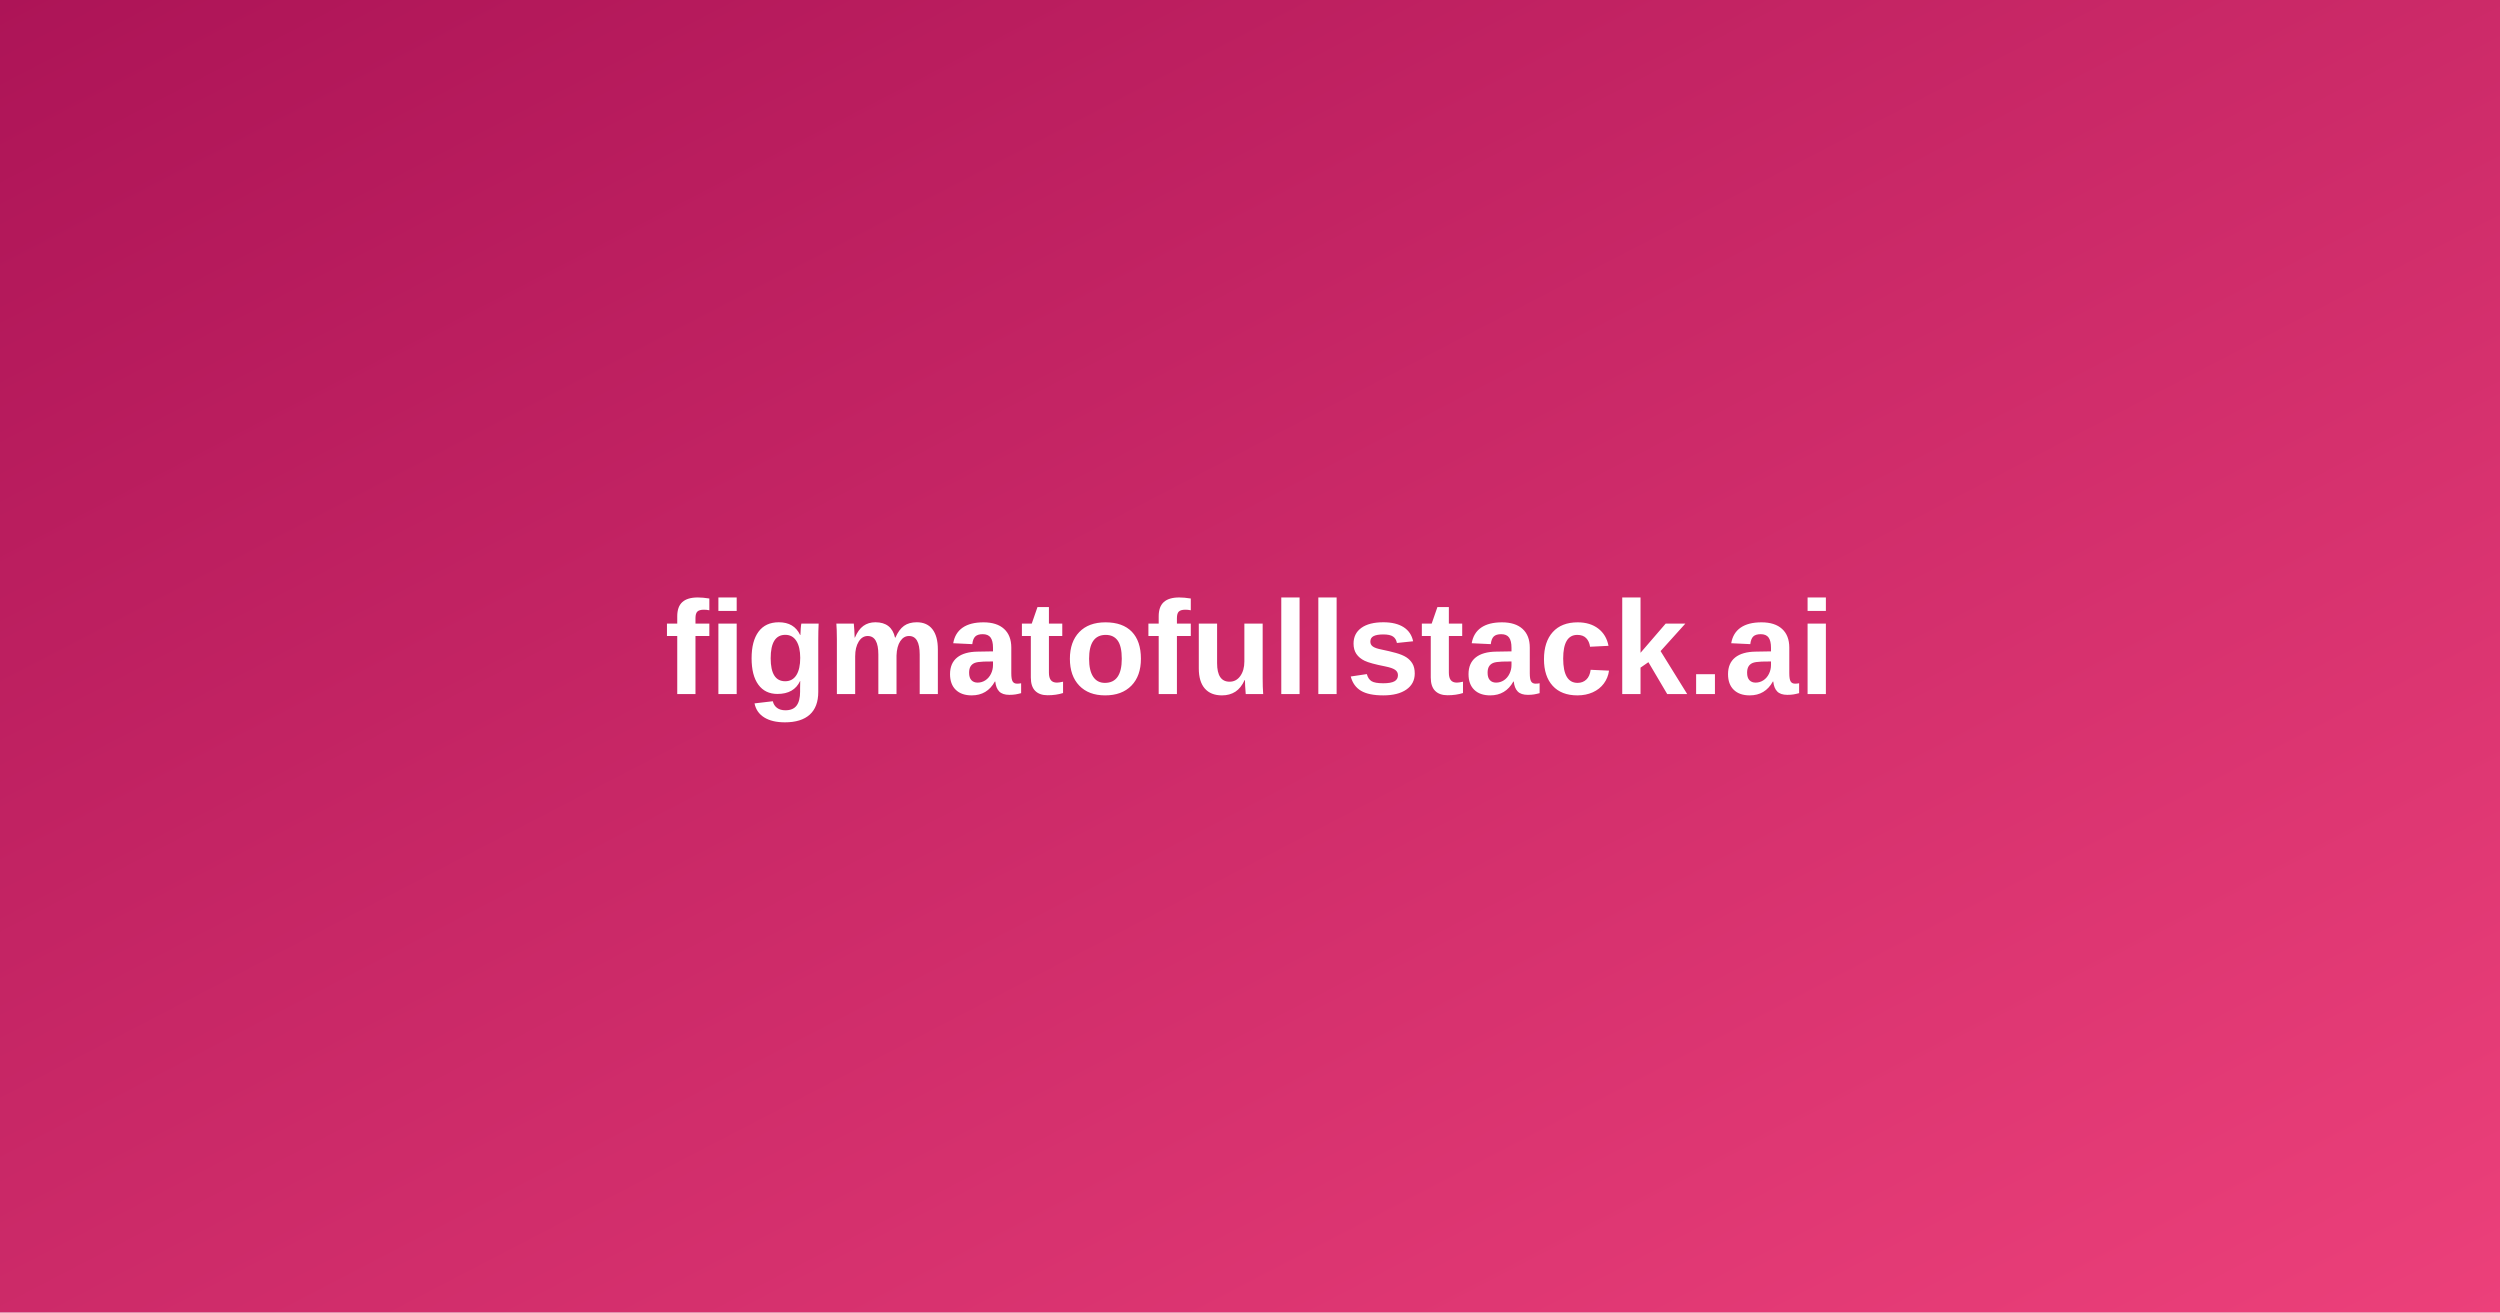
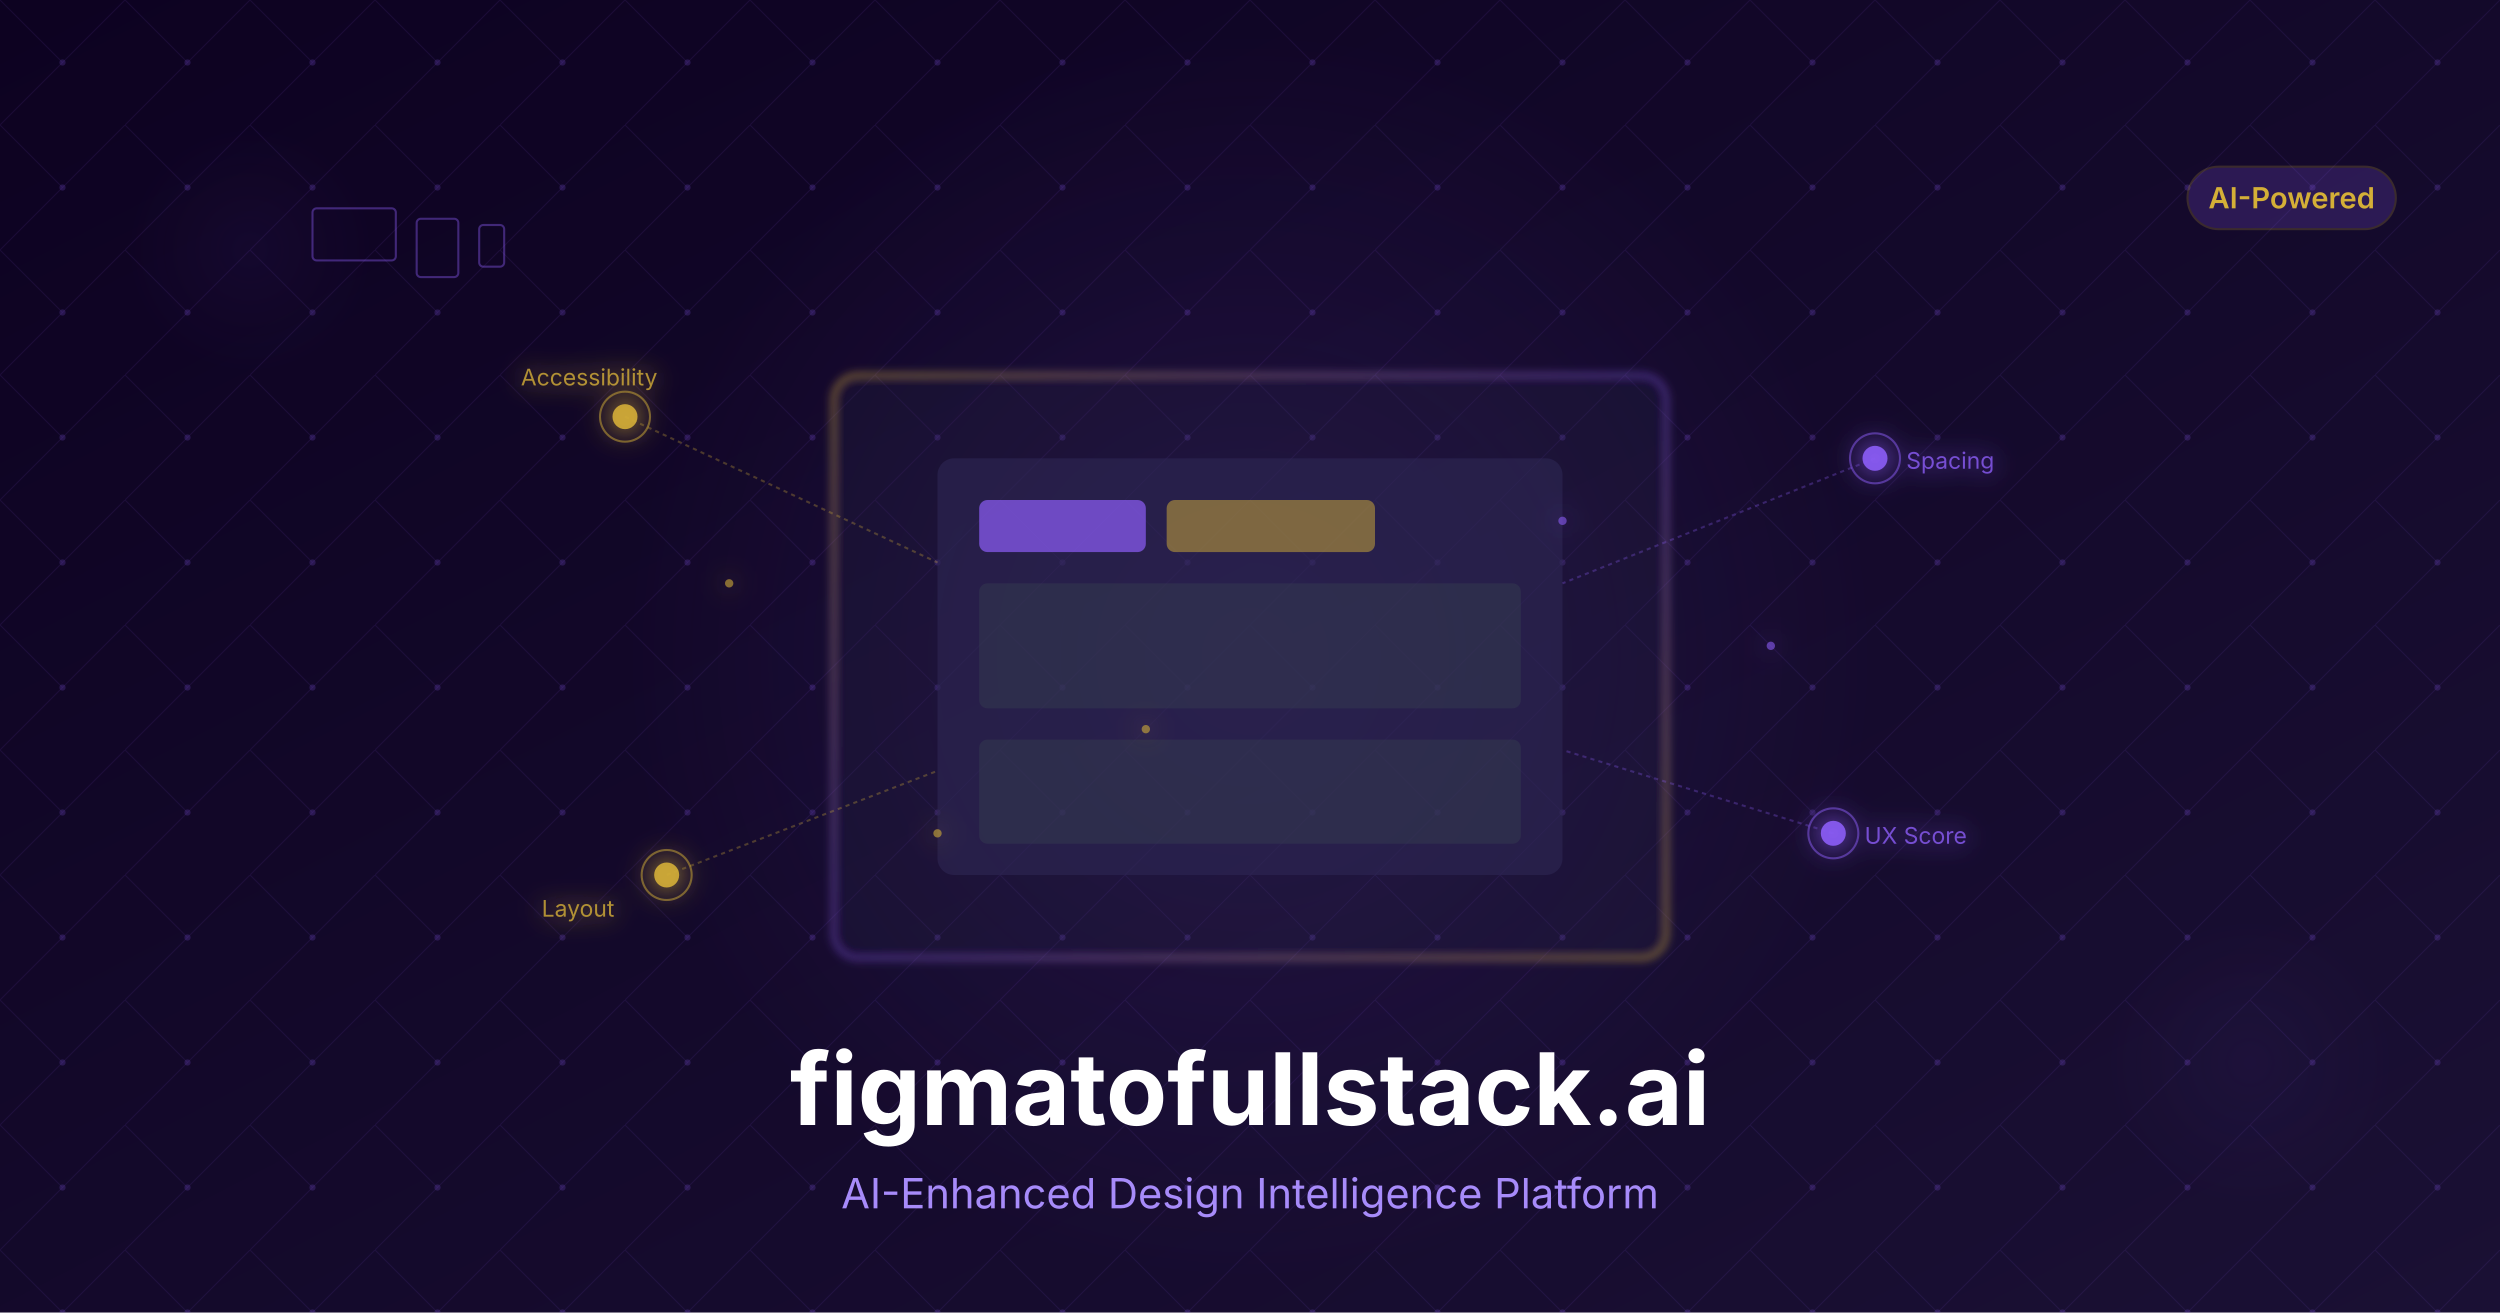
<svg xmlns="http://www.w3.org/2000/svg" width="1200" height="630" viewBox="0 0 1200 630">
  <defs>
-     <linearGradient id="grad-figmatofullstack-ai" x1="0%" y1="0%" x2="100%" y2="100%">
-       <stop offset="0%" style="stop-color:#AD1457;stop-opacity:1" />
-       <stop offset="100%" style="stop-color:#EC407A;stop-opacity:1" />
+     <linearGradient id="bg-gradient-ai" x1="0%" y1="0%" x2="100%" y2="100%">
+       <stop offset="0%" style="stop-color:#0D0221;stop-opacity:1" />
+       <stop offset="100%" style="stop-color:#1A1034;stop-opacity:1" />
    </linearGradient>
+     <linearGradient id="accent-gradient-ai" x1="0%" y1="0%" x2="100%" y2="100%">
+       <stop offset="0%" style="stop-color:#D4AF37;stop-opacity:0.9" />
+       <stop offset="50%" style="stop-color:#8B5CF6;stop-opacity:0.7" />
+       <stop offset="100%" style="stop-color:#D4AF37;stop-opacity:0.9" />
+     </linearGradient>
+     <radialGradient id="glow-gradient-ai">
+       <stop offset="0%" style="stop-color:#8B5CF6;stop-opacity:0.3" />
+       <stop offset="100%" style="stop-color:#8B5CF6;stop-opacity:0" />
+     </radialGradient>
+     <pattern id="neural-ai" width="60" height="60" patternUnits="userSpaceOnUse">
+       <circle cx="30" cy="30" r="1.5" fill="#8B5CF6" opacity="0.2" />
+       <line x1="30" y1="30" x2="0" y2="0" stroke="#8B5CF6" stroke-width="0.5" opacity="0.1" />
+       <line x1="30" y1="30" x2="60" y2="0" stroke="#8B5CF6" stroke-width="0.5" opacity="0.1" />
+       <line x1="30" y1="30" x2="0" y2="60" stroke="#8B5CF6" stroke-width="0.5" opacity="0.1" />
+     </pattern>
+     <filter id="glow-ai" x="-50%" y="-50%" width="200%" height="200%">
+       <feGaussianBlur in="SourceGraphic" stdDeviation="6" result="blur" />
+       <feMerge>
+         <feMergeNode in="blur" />
+         <feMergeNode in="SourceGraphic" />
+       </feMerge>
+     </filter>
+     <filter id="glass-ai">
+       <feGaussianBlur in="SourceGraphic" stdDeviation="2" />
+       <feColorMatrix type="matrix" values="1 0 0 0 0  0 1 0 0 0  0 0 1 0 0  0 0 0 0.7 0" />
+     </filter>
  </defs>
-   <rect width="1200" height="630" fill="url(#grad-figmatofullstack-ai)" />
-   <text x="600" y="315" font-family="Arial, sans-serif" font-size="64" font-weight="bold" fill="white" text-anchor="middle" dominant-baseline="middle">
+   <rect width="1200" height="630" fill="url(#bg-gradient-ai)" />
+   <rect width="1200" height="630" fill="url(#neural-ai)" />
+   <circle cx="600" cy="315" r="300" fill="url(#glow-gradient-ai)" opacity="0.4" />
+   <g transform="translate(400, 180)">
+     <rect x="0" y="0" width="400" height="280" rx="12" fill="#1E1B4B" fill-opacity="0.3" stroke="url(#accent-gradient-ai)" stroke-width="2" filter="url(#glass-ai)" />
+     <rect x="50" y="40" width="300" height="200" rx="8" fill="#2D2654" opacity="0.6" />
+     <rect x="70" y="60" width="80" height="25" rx="4" fill="#8B5CF6" opacity="0.7" />
+     <rect x="160" y="60" width="100" height="25" rx="4" fill="#D4AF37" opacity="0.5" />
+     <rect x="70" y="100" width="260" height="60" rx="4" fill="#374151" opacity="0.4" />
+     <rect x="70" y="175" width="260" height="50" rx="4" fill="#374151" opacity="0.4" />
+   </g>
+   <g filter="url(#glow-ai)">
+     <circle cx="300" cy="200" r="6" fill="#D4AF37" opacity="0.9" />
+     <circle cx="300" cy="200" r="12" fill="none" stroke="#D4AF37" stroke-width="1" opacity="0.5" />
+     <text x="250" y="185" font-family="system-ui, -apple-system, sans-serif" font-size="11" fill="#D4AF37" opacity="0.8">Accessibility</text>
+     <circle cx="900" cy="220" r="6" fill="#8B5CF6" opacity="0.9" />
+     <circle cx="900" cy="220" r="12" fill="none" stroke="#8B5CF6" stroke-width="1" opacity="0.5" />
+     <text x="915" y="225" font-family="system-ui, -apple-system, sans-serif" font-size="11" fill="#8B5CF6" opacity="0.8">Spacing</text>
+     <circle cx="320" cy="420" r="6" fill="#D4AF37" opacity="0.9" />
+     <circle cx="320" cy="420" r="12" fill="none" stroke="#D4AF37" stroke-width="1" opacity="0.5" />
+     <text x="260" y="440" font-family="system-ui, -apple-system, sans-serif" font-size="11" fill="#D4AF37" opacity="0.8">Layout</text>
+     <circle cx="880" cy="400" r="6" fill="#8B5CF6" opacity="0.9" />
+     <circle cx="880" cy="400" r="12" fill="none" stroke="#8B5CF6" stroke-width="1" opacity="0.5" />
+     <text x="895" y="405" font-family="system-ui, -apple-system, sans-serif" font-size="11" fill="#8B5CF6" opacity="0.8">UX Score</text>
+   </g>
+   <path d="M 300 200 L 450 270" stroke="#D4AF37" stroke-width="1" opacity="0.3" stroke-dasharray="2,2" />
+   <path d="M 900 220 L 750 280" stroke="#8B5CF6" stroke-width="1" opacity="0.3" stroke-dasharray="2,2" />
+   <path d="M 320 420 L 450 370" stroke="#D4AF37" stroke-width="1" opacity="0.3" stroke-dasharray="2,2" />
+   <path d="M 880 400 L 750 360" stroke="#8B5CF6" stroke-width="1" opacity="0.3" stroke-dasharray="2,2" />
+   <g opacity="0.6" filter="url(#glow-ai)">
+     <circle cx="350" cy="280" r="2" fill="#D4AF37">
+       <animate attributeName="opacity" values="0.3;1;0.3" dur="2s" repeatCount="indefinite" />
+     </circle>
+     <circle cx="850" cy="310" r="2" fill="#8B5CF6">
+       <animate attributeName="opacity" values="0.5;1;0.5" dur="2.5s" repeatCount="indefinite" />
+     </circle>
+     <circle cx="450" cy="400" r="2" fill="#D4AF37">
+       <animate attributeName="opacity" values="0.4;1;0.4" dur="1.8s" repeatCount="indefinite" />
+     </circle>
+     <circle cx="750" cy="250" r="2" fill="#8B5CF6">
+       <animate attributeName="opacity" values="0.6;1;0.6" dur="2.2s" repeatCount="indefinite" />
+     </circle>
+     <circle cx="550" cy="350" r="2" fill="#D4AF37">
+       <animate attributeName="opacity" values="0.3;1;0.3" dur="3s" repeatCount="indefinite" />
+     </circle>
+   </g>
+   <g transform="translate(150, 100)" opacity="0.4">
+     <rect x="0" y="0" width="40" height="25" rx="2" fill="none" stroke="#8B5CF6" stroke-width="1" />
+     <rect x="50" y="5" width="20" height="28" rx="2" fill="none" stroke="#8B5CF6" stroke-width="1" />
+     <rect x="80" y="8" width="12" height="20" rx="2" fill="none" stroke="#8B5CF6" stroke-width="1" />
+   </g>
+   <text x="600" y="540" font-family="system-ui, -apple-system, sans-serif" font-size="48" font-weight="700" fill="#FFFFFF" text-anchor="middle">
    figmatofullstack.ai
  </text>
+   <text x="600" y="580" font-family="system-ui, -apple-system, sans-serif" font-size="20" font-weight="400" fill="#A78BFA" text-anchor="middle">
+     AI-Enhanced Design Intelligence Platform
+   </text>
+   <circle cx="120" cy="120" r="60" fill="url(#glow-gradient-ai)" opacity="0.15" />
+   <circle cx="1080" cy="510" r="70" fill="url(#glow-gradient-ai)" opacity="0.15" />
+   <g transform="translate(1050, 80)">
+     <rect x="0" y="0" width="100" height="30" rx="15" fill="#8B5CF6" opacity="0.2" stroke="#D4AF37" stroke-width="1" />
+     <text x="50" y="20" font-family="system-ui, -apple-system, sans-serif" font-size="14" font-weight="600" fill="#D4AF37" text-anchor="middle">AI-Powered</text>
+   </g>
</svg>
